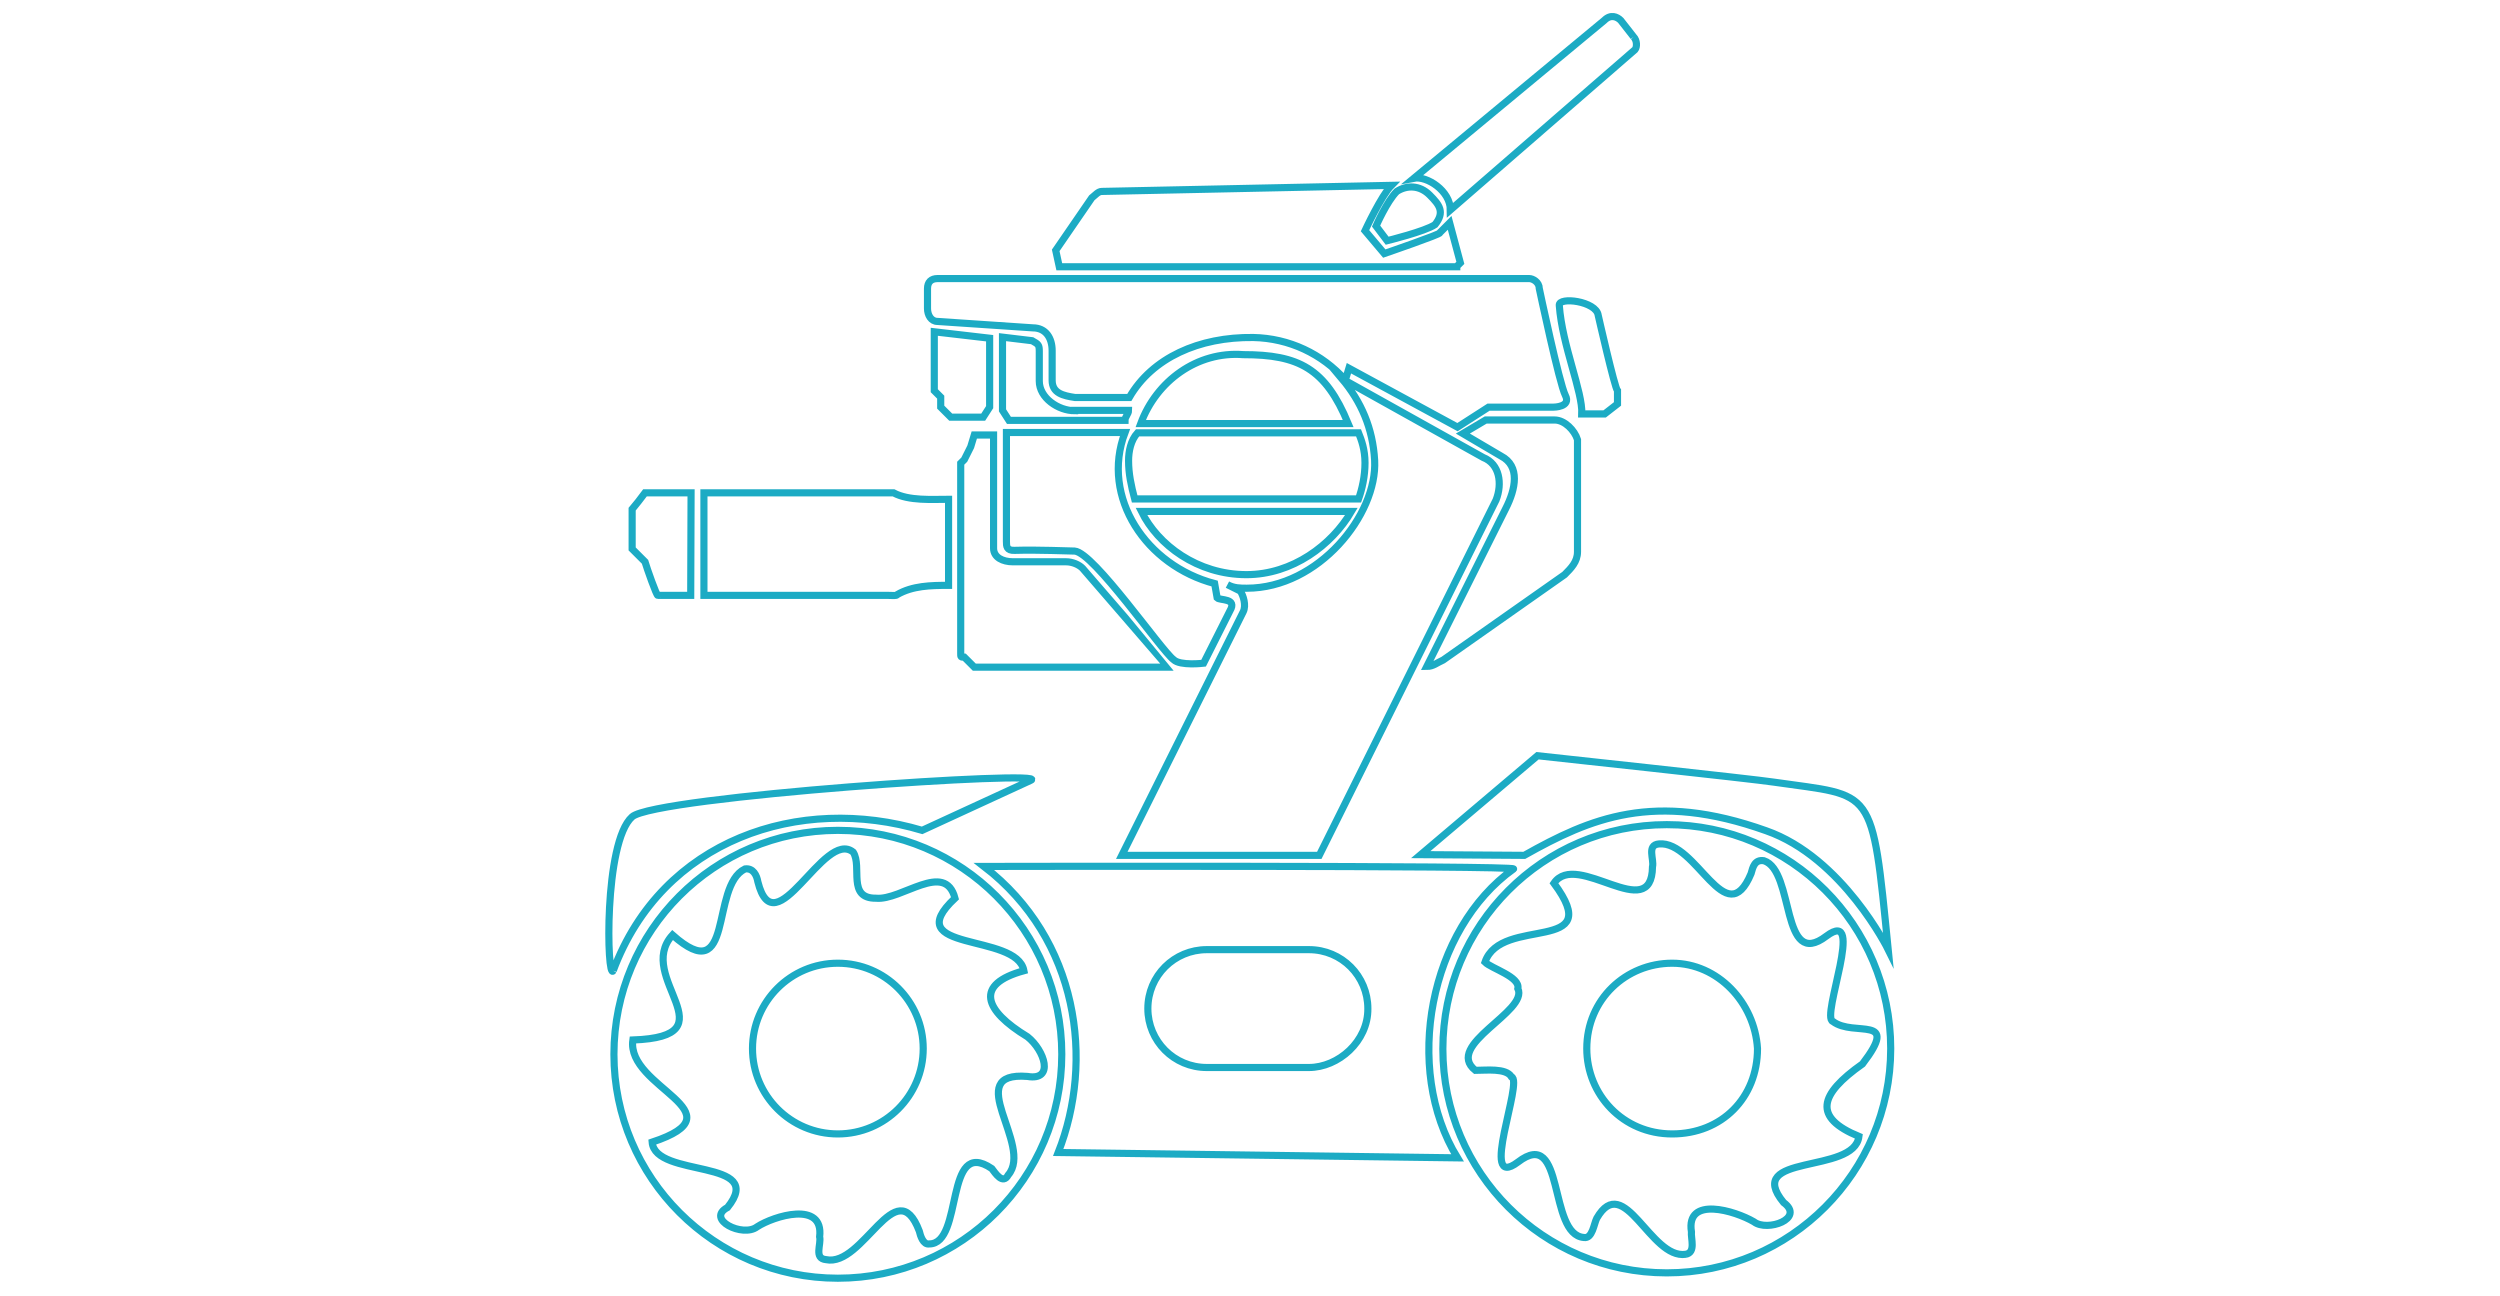
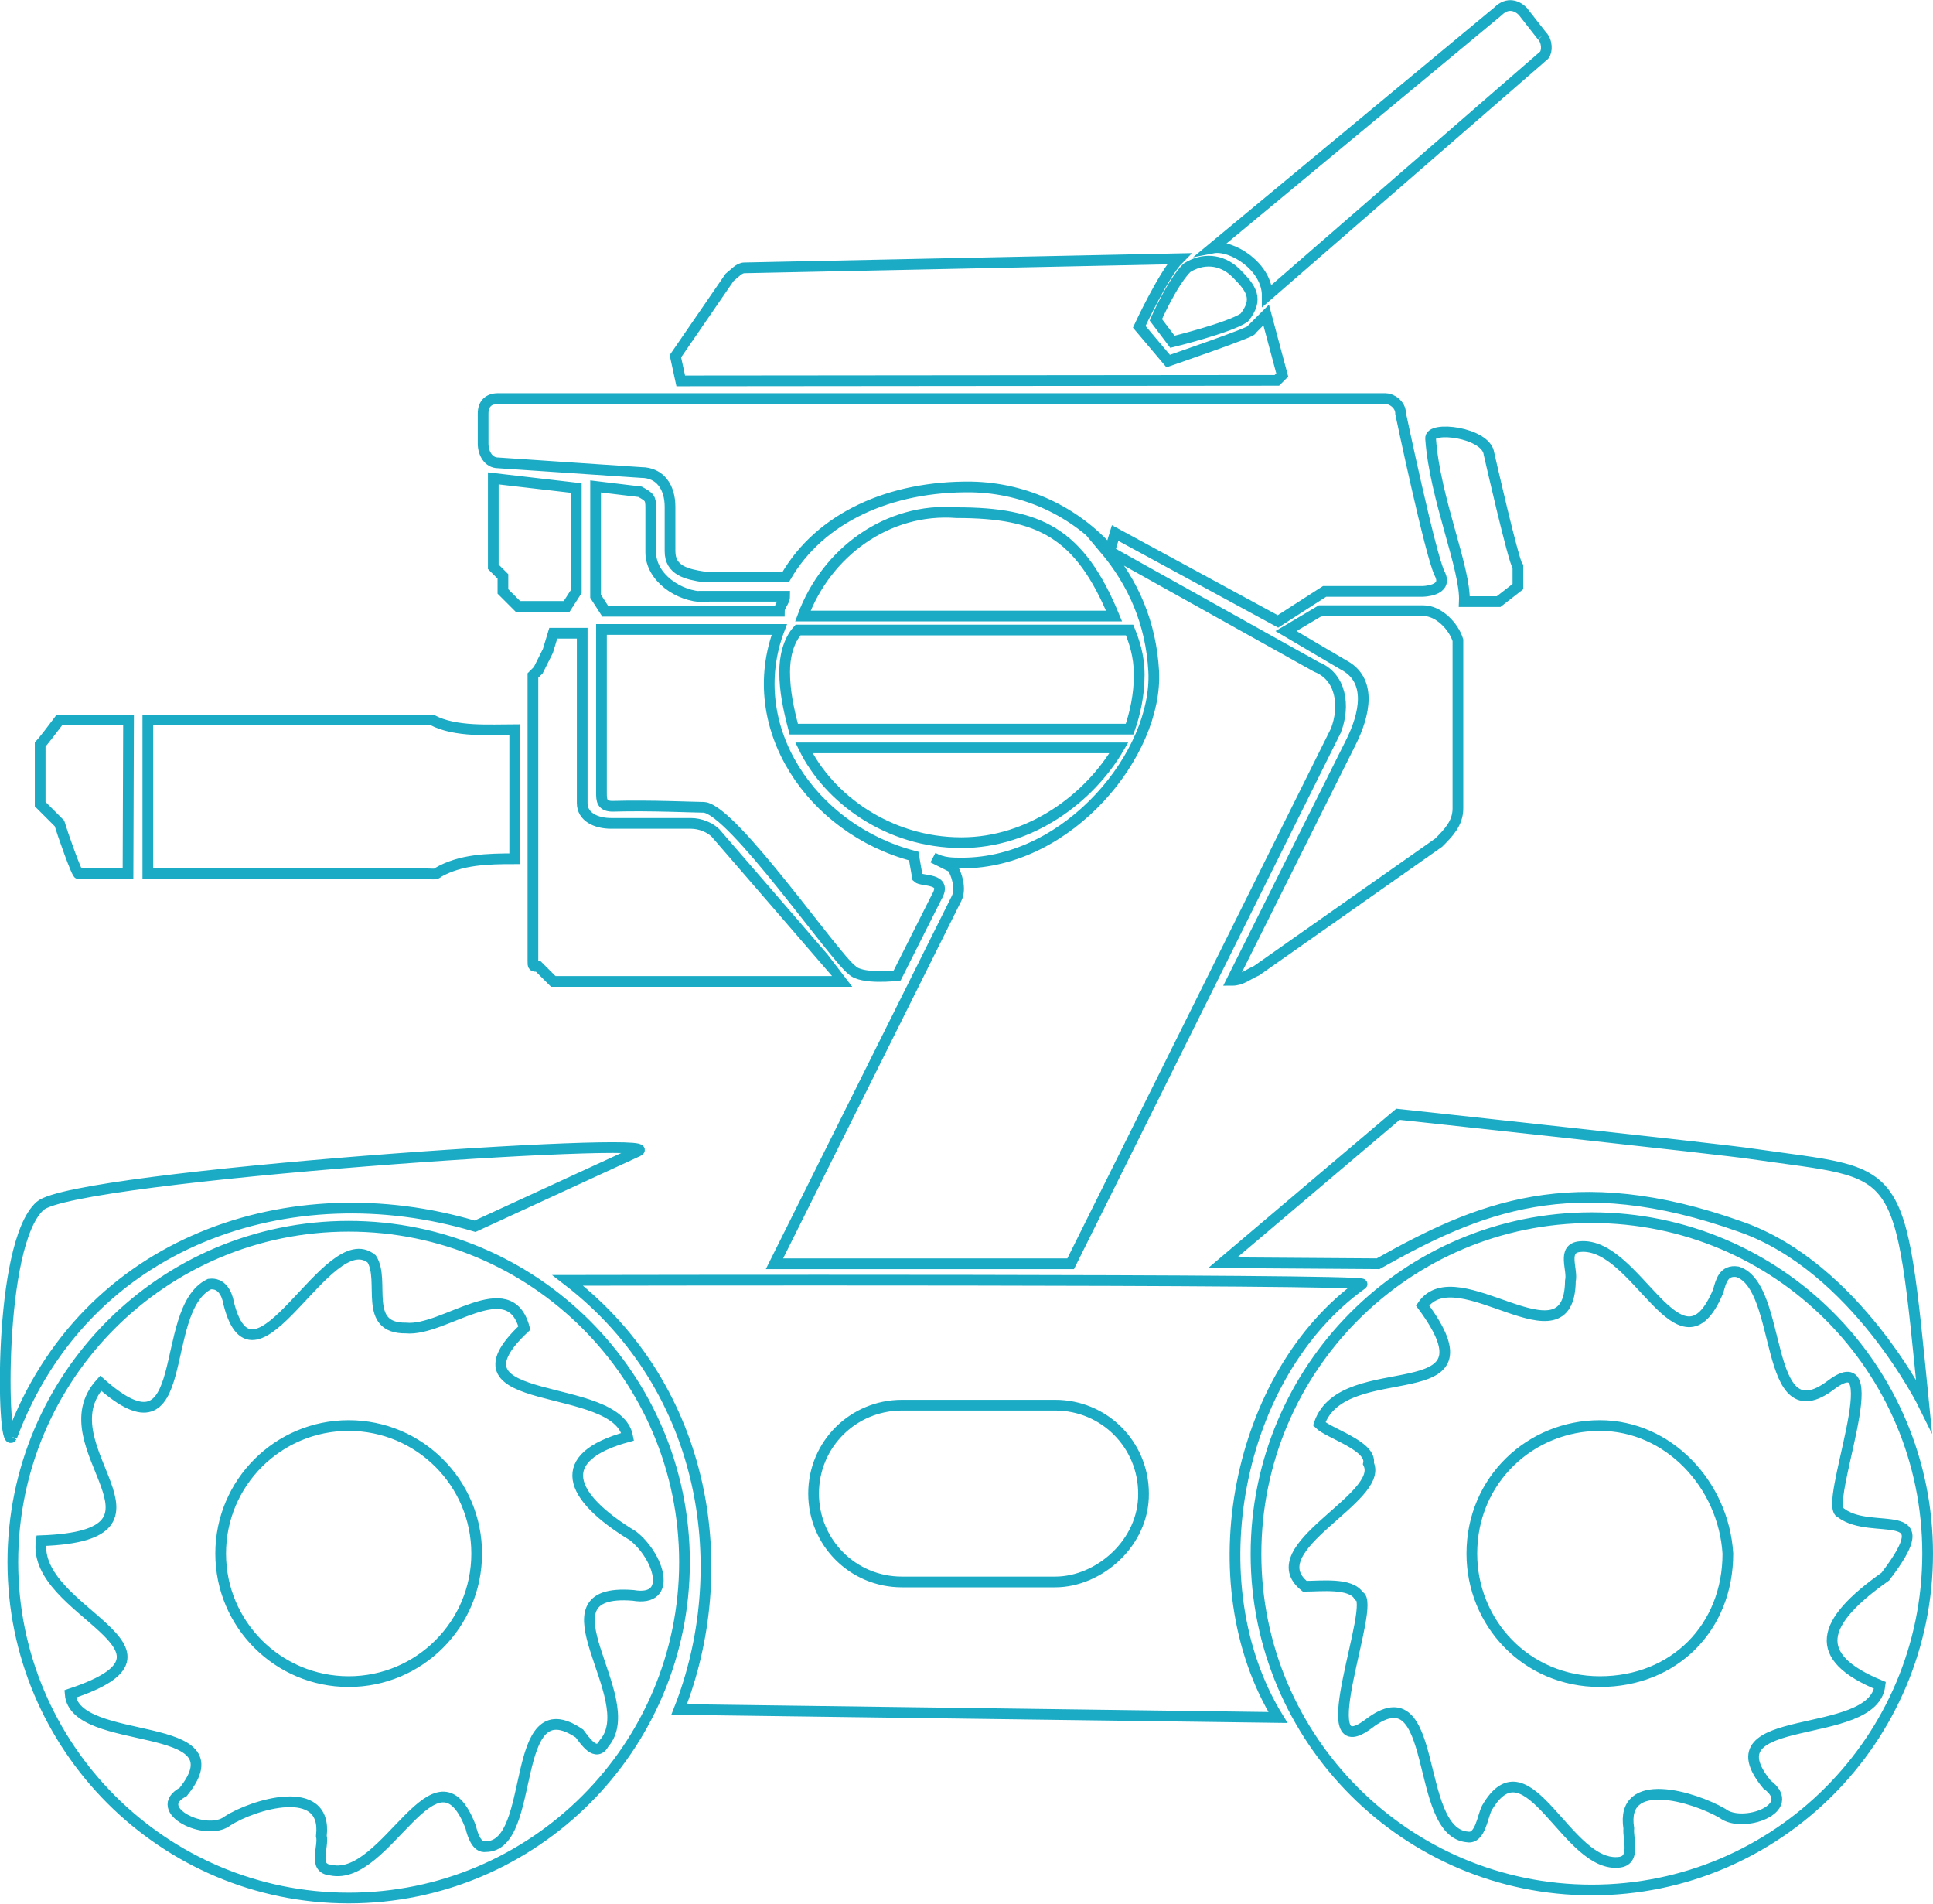
- <svg xmlns="http://www.w3.org/2000/svg" version="1.1" id="Capa_1" x="0px" y="0px" viewBox="0 0 700 362.8" style="enable-background:new 0 0 700 362.8;" xml:space="preserve">
+ <svg xmlns="http://www.w3.org/2000/svg" version="1.1" id="Capa_1" x="0px" y="0px" viewBox="0 0 360.9 355.3" style="enable-background:new 0 0 360.9 355.3;" xml:space="preserve">
  <style type="text/css">
	.st0{fill:none;stroke:#1CABC4;stroke-width:2;stroke-miterlimit:10;}
</style>
-   <path id="robomaster-animated-svg" class="st0" d="M400.3,54.6c-2.8-2.8-6.4-2.8-9.2-1c-2.8,2.8-5.8,9.7-5.8,9.7l3.1,4.1  c0,0,10.6-2.6,13.4-4.5C404.6,59.4,403.1,57.4,400.3,54.6 M319.6,143.2c4.6,9.4,15.7,17.7,29.4,17.7c12.9,0,23.9-8.3,29.4-17.7  H319.6z M377.5,118.6c-6.4-15.5-13.9-19.3-29.4-19.3c-12.9-1-24.3,7.4-28.7,19.3H377.5z M193.5,138h-12.9c-0.5,0.7-3.3,4.3-3.6,4.6  v10.1v1l3.6,3.6c0.5,1.7,3.3,9.7,3.6,9.4h9.2L193.5,138L193.5,138z M234.6,269.7c13.2,0,23.9,10.7,23.9,23.9s-10.7,23.9-23.9,23.9  s-23.9-10.7-23.9-23.9S221.4,269.7,234.6,269.7z M231.3,352.7c-3.5-0.3-1.3-4.3-1.8-6.4c1.2-10.2-12.9-5.8-17.5-2.8  c-4,3.1-14.5-2.1-8.3-5.4c11.2-13.9-20.3-8.1-21.1-18.3c25.4-8.4-7.3-15.2-5.4-28.6c28.1-1,0.3-17.5,11.1-29.4  c17.5,15.5,10.4-13.7,20.3-18.5c2.3-0.3,3.3,1.8,3.6,3.6c4.8,19,18.5-15,26.7-8.3c2.6,4.1-1.8,13,6.4,12.9c7.1,0.7,19.3-10.6,22.1,0  c-16.2,15.2,17.3,9.6,19.3,20.3c-13.9,3.8-11.2,11.1,1,18.5c4.8,3.8,7.6,12.4,0,11.1c-18.8-1.5,1.8,19.3-5.4,27.6  c-1.5,2.8-3.6-0.5-4.6-1.8c-13.4-9.1-7.8,21.1-17.5,21.1c-1.7,0.3-2.5-2.3-2.8-3.6C250.9,327.6,241.7,354.9,231.3,352.7z   M468.2,269.7c-12.9,0-23.9,10.1-23.9,23.9c0,12.9,10.1,23.9,23.9,23.9c13.9,0,23.9-10.1,23.9-23.9  C491.3,280.7,481,269.7,468.2,269.7 M472,351.2c-9.9,1.5-17.2-23.4-24.9-10.1c-0.8,1.5-1.2,5.8-3.6,5.4  c-10.2-0.8-5.1-31.4-18.5-21.1c-11.2,8.4,1.7-22.8-1.8-23.9c-1.5-2.5-7.1-1.8-10.1-1.8c-8.9-7.1,15-16.5,11.9-22.9  c0.7-3.3-7.4-5.6-9.2-7.4c4.5-13.2,34.2-2,19.3-22.1c6.4-9.4,27.4,11.9,27.6-4.6c0.5-2.1-1.7-6.1,1.8-6.4c10.6-1,18.7,25.3,25.8,8.3  c0.5-1.8,1-4,3.6-3.6c8.7,2.8,4.6,30.9,17.5,21.1c11.2-8.4-1.7,22.8,1.8,23.9c5.9,4.5,19-2.1,8.3,11.9c-12.2,8.6-13.9,15-1,20.3  c-1.3,10.7-32.5,4.6-21.1,18.5c6.1,4.5-4.6,8.3-8.3,5.4c-5.3-3.1-19.1-7.3-17.5,2.8C473.4,346.8,474.9,350.7,472,351.2 M197.1,166.7  h51.3c1.7,0,2.6,0.2,2.8-0.2c4.3-2.5,9.4-2.6,14.4-2.6v-24.1c-4.6,0-11.1,0.5-15.4-1.8c-1,0-1,0-1.8,0h-51.3V166.7z M303.1,159.1  c-1-1-2.8-1.8-4.6-1.8h-14.9c-2.8,0-5.4-1.2-5.4-3.8v-31.7h-5.4l-1,3.3l-1.8,3.6l-1,1V183c0,1,0,1,1,1l2.8,2.8h1H327  C326.9,186.6,303.1,159.1,303.1,159.1z M171.7,271.8c13.7-36.8,52.2-49.5,86.5-39.3l30.4-14c6.8-3-105.2,4.5-111.6,10.2  C169,235.8,169.9,274.8,171.7,271.8 M407.9,74.6l1-1l-3-11.2l-2.8,2.8c0.8,0.2-15.5,5.8-15.5,5.8l-5.4-6.4c0,0,4.6-9.9,7.4-12.7  l-81.1,1.7c-1,0-1.8,1-2.8,1.8l-10.1,14.7l1,4.6h111.3L407.9,74.6L407.9,74.6z M340.1,163.4c-19.1-5-32-24.1-25.1-42.3h-33.2v30.5  c0,1.3,0,2.6,2.3,2.5c6.6-0.2,15.2,0.2,16.8,0.2c5.3,0.3,24.3,27.9,27.7,30.4c1.8,1.8,8.4,1,8.4,1l7.4-14.7c2.1-3.6-2.8-2.8-3.6-3.6  L340.1,163.4z M261.6,92.9v16.5l1.8,1.8v2.8l2.8,2.8h9.1l1.8-2.8V94.7L261.6,92.9z M431,80.8c0-1.8-1.8-2.8-2.8-2.8H262.5  c-1.8,0-2.8,1-2.8,2.8v5.6c0,1.8,1,3.6,2.8,3.6l26.7,1.8c3.6,0,5.4,2.8,5.4,6.4v8.3c0,3.6,3.1,4.3,6.4,4.8h15.2l0,0  c6.4-11.1,19.5-17,34.7-16.8c10.1,0.2,19.3,4.6,25.8,11.9l1-3.3l30.4,16.5l8.7-5.6H435c0,0,5,0,3.3-3.3  C436.6,107.4,431,80.8,431,80.8z M316,129c0,3.6,0.7,6.9,1.7,10.7h62.7c1-2.8,1.8-6.4,1.8-10.1c0-3.7-1-6.4-1.8-8.4h-61.9  C316.6,123.3,316,126.4,316,129 M300.9,115c-4.6,0-9.9-3.6-9.9-8.3v-8.3c0-1.8-0.2-2-2-3l-8.3-1v20.5l1.8,2.8H315c0-1,1-1.8,1-2.8  h-15.1V115z M435.3,117.6H416l-6.4,3.8l10.7,6.3c5.4,2.8,4.1,9.2,1.3,14.7l-22.1,44.2c1.8,0,2.8-1,4.6-1.8l34-23.9  c1.8-1.8,3.6-3.6,3.6-6.4v-31.4C440.9,120.5,438.1,117.6,435.3,117.6 M447.5,88.3c-0.5-4-11.2-5.3-10.9-2.8  c0.8,11.2,6.6,24.3,6.3,30.4h6.4l3.6-2.8v-3.7C452.1,108.6,447.5,88.3,447.5,88.3z M457.4,10.3l-3.6-4.6c-1-1-2.8-1.8-4.6,0  l-53.3,44.2c3.6-0.7,10.2,3.5,10.2,8.9l51.7-44.9C458.4,13.2,458.4,11.3,457.4,10.3 M348.1,171.3l-34,68.2h55.3l49.5-99.5  c1.8-4.6,1-10.1-3.6-11.9L375.7,106c5.4,6.4,8.7,13.9,9.2,22.9c0.8,15.2-15.7,35.8-35.8,35.8c-1.8,0-3.6,0-5.4-1l3.6,1.8  C348.1,166.7,349,169.5,348.1,171.3 M366.5,298.9h-28.6c-9.2,0-16.5-7.4-16.5-16.5c0-9.2,7.4-16.5,16.5-16.5h28.6  c9.2,0,16.5,7.4,16.5,16.5C383.1,291.6,374.7,298.9,366.5,298.9z M275.5,242.6c26.6,20.5,30.9,54.5,20.8,80.1l111.8,1.5  c-15.4-25.1-7.8-64.1,15.7-80.9C424.7,242.3,275.5,242.6,275.5,242.6z M234.6,232.5c34.7,0,62.7,28.1,62.7,62.7  s-28.1,62.7-62.7,62.7s-62.7-28.1-62.7-62.7S199.9,232.5,234.6,232.5z M466.7,230.9c34.7,0,62.7,28.1,62.7,62.7  s-28.1,62.8-62.7,62.8S404,328.3,404,293.7S432,230.9,466.7,230.9z M397.8,239.3l32.7-27.7c0,0,61.2,6.6,66.2,7.4  c28.2,4.1,27.4,0.5,32,46.9c0,0-12.7-25.8-34.2-33.3c-31.4-11.2-49.2-3.5-67.7,6.9L397.8,239.3L397.8,239.3z" />
+   <path id="robomaster-animated-svg" class="st0" d="M230.8,51c-2.8-2.8-6.4-2.8-9.2-1c-2.8,2.8-5.8,9.7-5.8,9.7l3.1,4.1  c0,0,10.6-2.6,13.4-4.5C235.1,55.8,233.6,53.8,230.8,51 M150.1,139.6c4.6,9.4,15.7,17.7,29.4,17.7c12.9,0,23.9-8.3,29.4-17.7H150.1z   M208,115c-6.4-15.5-13.9-19.3-29.4-19.3c-12.9-1-24.3,7.4-28.7,19.3C149.9,115,208,115,208,115z M24,134.4H11.1  c-0.5,0.7-3.3,4.3-3.6,4.6v10.1v1l3.6,3.6c0.5,1.7,3.3,9.7,3.6,9.4h9.2L24,134.4L24,134.4z M65.1,266.1c13.2,0,23.9,10.7,23.9,23.9  s-10.7,23.9-23.9,23.9S41.2,303.2,41.2,290S51.9,266.1,65.1,266.1z M61.8,349.1c-3.5-0.3-1.3-4.3-1.8-6.4  c1.2-10.2-12.9-5.8-17.5-2.8c-4,3.1-14.5-2.1-8.3-5.4c11.2-13.9-20.3-8.1-21.1-18.3c25.4-8.4-7.3-15.2-5.4-28.6  c28.1-1,0.3-17.5,11.1-29.4c17.5,15.5,10.4-13.7,20.3-18.5c2.3-0.3,3.3,1.8,3.6,3.6c4.8,19,18.5-15,26.7-8.3  c2.6,4.1-1.8,13,6.4,12.9c7.1,0.7,19.3-10.6,22.1,0c-16.2,15.2,17.3,9.6,19.3,20.3c-13.9,3.8-11.2,11.1,1,18.5  c4.8,3.8,7.6,12.4,0,11.1c-18.8-1.5,1.8,19.3-5.4,27.6c-1.5,2.8-3.6-0.5-4.6-1.8c-13.4-9.1-7.8,21.1-17.5,21.1  c-1.7,0.3-2.5-2.3-2.8-3.6C81.4,324,72.2,351.3,61.8,349.1z M298.7,266.1c-12.9,0-23.9,10.1-23.9,23.9c0,12.9,10.1,23.9,23.9,23.9  c13.9,0,23.9-10.1,23.9-23.9C321.8,277.1,311.5,266.1,298.7,266.1 M302.5,347.6c-9.9,1.5-17.2-23.4-24.9-10.1  c-0.8,1.5-1.2,5.8-3.6,5.4c-10.2-0.8-5.1-31.4-18.5-21.1c-11.2,8.4,1.7-22.8-1.8-23.9c-1.5-2.5-7.1-1.8-10.1-1.8  c-8.9-7.1,15-16.5,11.9-22.9c0.7-3.3-7.4-5.6-9.2-7.4c4.5-13.2,34.2-2,19.3-22.1c6.4-9.4,27.4,11.9,27.6-4.6  c0.5-2.1-1.7-6.1,1.8-6.4c10.6-1,18.7,25.3,25.8,8.3c0.5-1.8,1-4,3.6-3.6c8.7,2.8,4.6,30.9,17.5,21.1c11.2-8.4-1.7,22.8,1.8,23.9  c5.9,4.5,19-2.1,8.3,11.9c-12.2,8.6-13.9,15-1,20.3c-1.3,10.7-32.5,4.6-21.1,18.5c6.1,4.5-4.6,8.3-8.3,5.4  c-5.3-3.1-19.1-7.3-17.5,2.8C303.9,343.2,305.4,347.1,302.5,347.6 M27.6,163.1h51.3c1.7,0,2.6,0.2,2.8-0.2c4.3-2.5,9.4-2.6,14.4-2.6  v-24.1c-4.6,0-11.1,0.5-15.4-1.8c-1,0-1,0-1.8,0H27.6V163.1z M133.6,155.5c-1-1-2.8-1.8-4.6-1.8h-14.9c-2.8,0-5.4-1.2-5.4-3.8v-31.7  h-5.4l-1,3.3l-1.8,3.6l-1,1v53.3c0,1,0,1,1,1l2.8,2.8h1h53.2C157.4,183,133.6,155.5,133.6,155.5z M2.2,268.2  c13.7-36.8,52.2-49.5,86.5-39.3l30.4-14c6.8-3-105.2,4.5-111.6,10.2C-0.5,232.2,0.4,271.2,2.2,268.2 M238.4,71l1-1l-3-11.2l-2.8,2.8  c0.8,0.2-15.5,5.8-15.5,5.8l-5.4-6.4c0,0,4.6-9.9,7.4-12.7L139,50c-1,0-1.8,1-2.8,1.8l-10.1,14.7l1,4.6L238.4,71L238.4,71L238.4,71z   M170.6,159.8c-19.1-5-32-24.1-25.1-42.3h-33.2V148c0,1.3,0,2.6,2.3,2.5c6.6-0.2,15.2,0.2,16.8,0.2c5.3,0.3,24.3,27.9,27.7,30.4  c1.8,1.8,8.4,1,8.4,1l7.4-14.7c2.1-3.6-2.8-2.8-3.6-3.6L170.6,159.8z M92.1,89.3v16.5l1.8,1.8v2.8l2.8,2.8h9.1l1.8-2.8V91.1  L92.1,89.3z M261.5,77.2c0-1.8-1.8-2.8-2.8-2.8H93c-1.8,0-2.8,1-2.8,2.8v5.6c0,1.8,1,3.6,2.8,3.6l26.7,1.8c3.6,0,5.4,2.8,5.4,6.4  v8.3c0,3.6,3.1,4.3,6.4,4.8h15.2l0,0c6.4-11.1,19.5-17,34.7-16.8c10.1,0.2,19.3,4.6,25.8,11.9l1-3.3l30.4,16.5l8.7-5.6h18.2  c0,0,5,0,3.3-3.3C267.1,103.8,261.5,77.2,261.5,77.2z M146.5,125.4c0,3.6,0.7,6.9,1.7,10.7h62.7c1-2.8,1.8-6.4,1.8-10.1  c0-3.7-1-6.4-1.8-8.4H149C147.1,119.7,146.5,122.8,146.5,125.4 M131.4,111.4c-4.6,0-9.9-3.6-9.9-8.3v-8.3c0-1.8-0.2-2-2-3l-8.3-1  v20.5l1.8,2.8h32.5c0-1,1-1.8,1-2.8h-15.1V111.4z M265.8,114h-19.3l-6.4,3.8l10.7,6.3c5.4,2.8,4.1,9.2,1.3,14.7L230,183  c1.8,0,2.8-1,4.6-1.8l34-23.9c1.8-1.8,3.6-3.6,3.6-6.4v-31.4C271.4,116.9,268.6,114,265.8,114 M278,84.7c-0.5-4-11.2-5.3-10.9-2.8  c0.8,11.2,6.6,24.3,6.3,30.4h6.4l3.6-2.8v-3.7C282.6,105,278,84.7,278,84.7z M287.9,6.7l-3.6-4.6c-1-1-2.8-1.8-4.6,0l-53.3,44.2  c3.6-0.7,10.2,3.5,10.2,8.9l51.7-44.9C288.9,9.6,288.9,7.7,287.9,6.7 M178.6,167.7l-34,68.2h55.3l49.5-99.5c1.8-4.6,1-10.1-3.6-11.9  l-39.6-22.1c5.4,6.4,8.7,13.9,9.2,22.9c0.8,15.2-15.7,35.8-35.8,35.8c-1.8,0-3.6,0-5.4-1l3.6,1.8  C178.6,163.1,179.5,165.9,178.6,167.7 M197,295.3h-28.6c-9.2,0-16.5-7.4-16.5-16.5c0-9.2,7.4-16.5,16.5-16.5H197  c9.2,0,16.5,7.4,16.5,16.5C213.6,288,205.2,295.3,197,295.3z M106,239c26.6,20.5,30.9,54.5,20.8,80.1l111.8,1.5  c-15.4-25.1-7.8-64.1,15.7-80.9C255.2,238.7,106,239,106,239z M65.1,228.9c34.7,0,62.7,28.1,62.7,62.7s-28.1,62.7-62.7,62.7  S2.4,326.2,2.4,291.6S30.4,228.9,65.1,228.9z M297.2,227.3c34.7,0,62.7,28.1,62.7,62.7s-28.1,62.8-62.7,62.8s-62.7-28.1-62.7-62.7  S262.5,227.3,297.2,227.3z M228.3,235.7L261,208c0,0,61.2,6.6,66.2,7.4c28.2,4.1,27.4,0.5,32,46.9c0,0-12.7-25.8-34.2-33.3  c-31.4-11.2-49.2-3.5-67.7,6.9L228.3,235.7L228.3,235.7z" />
</svg>
